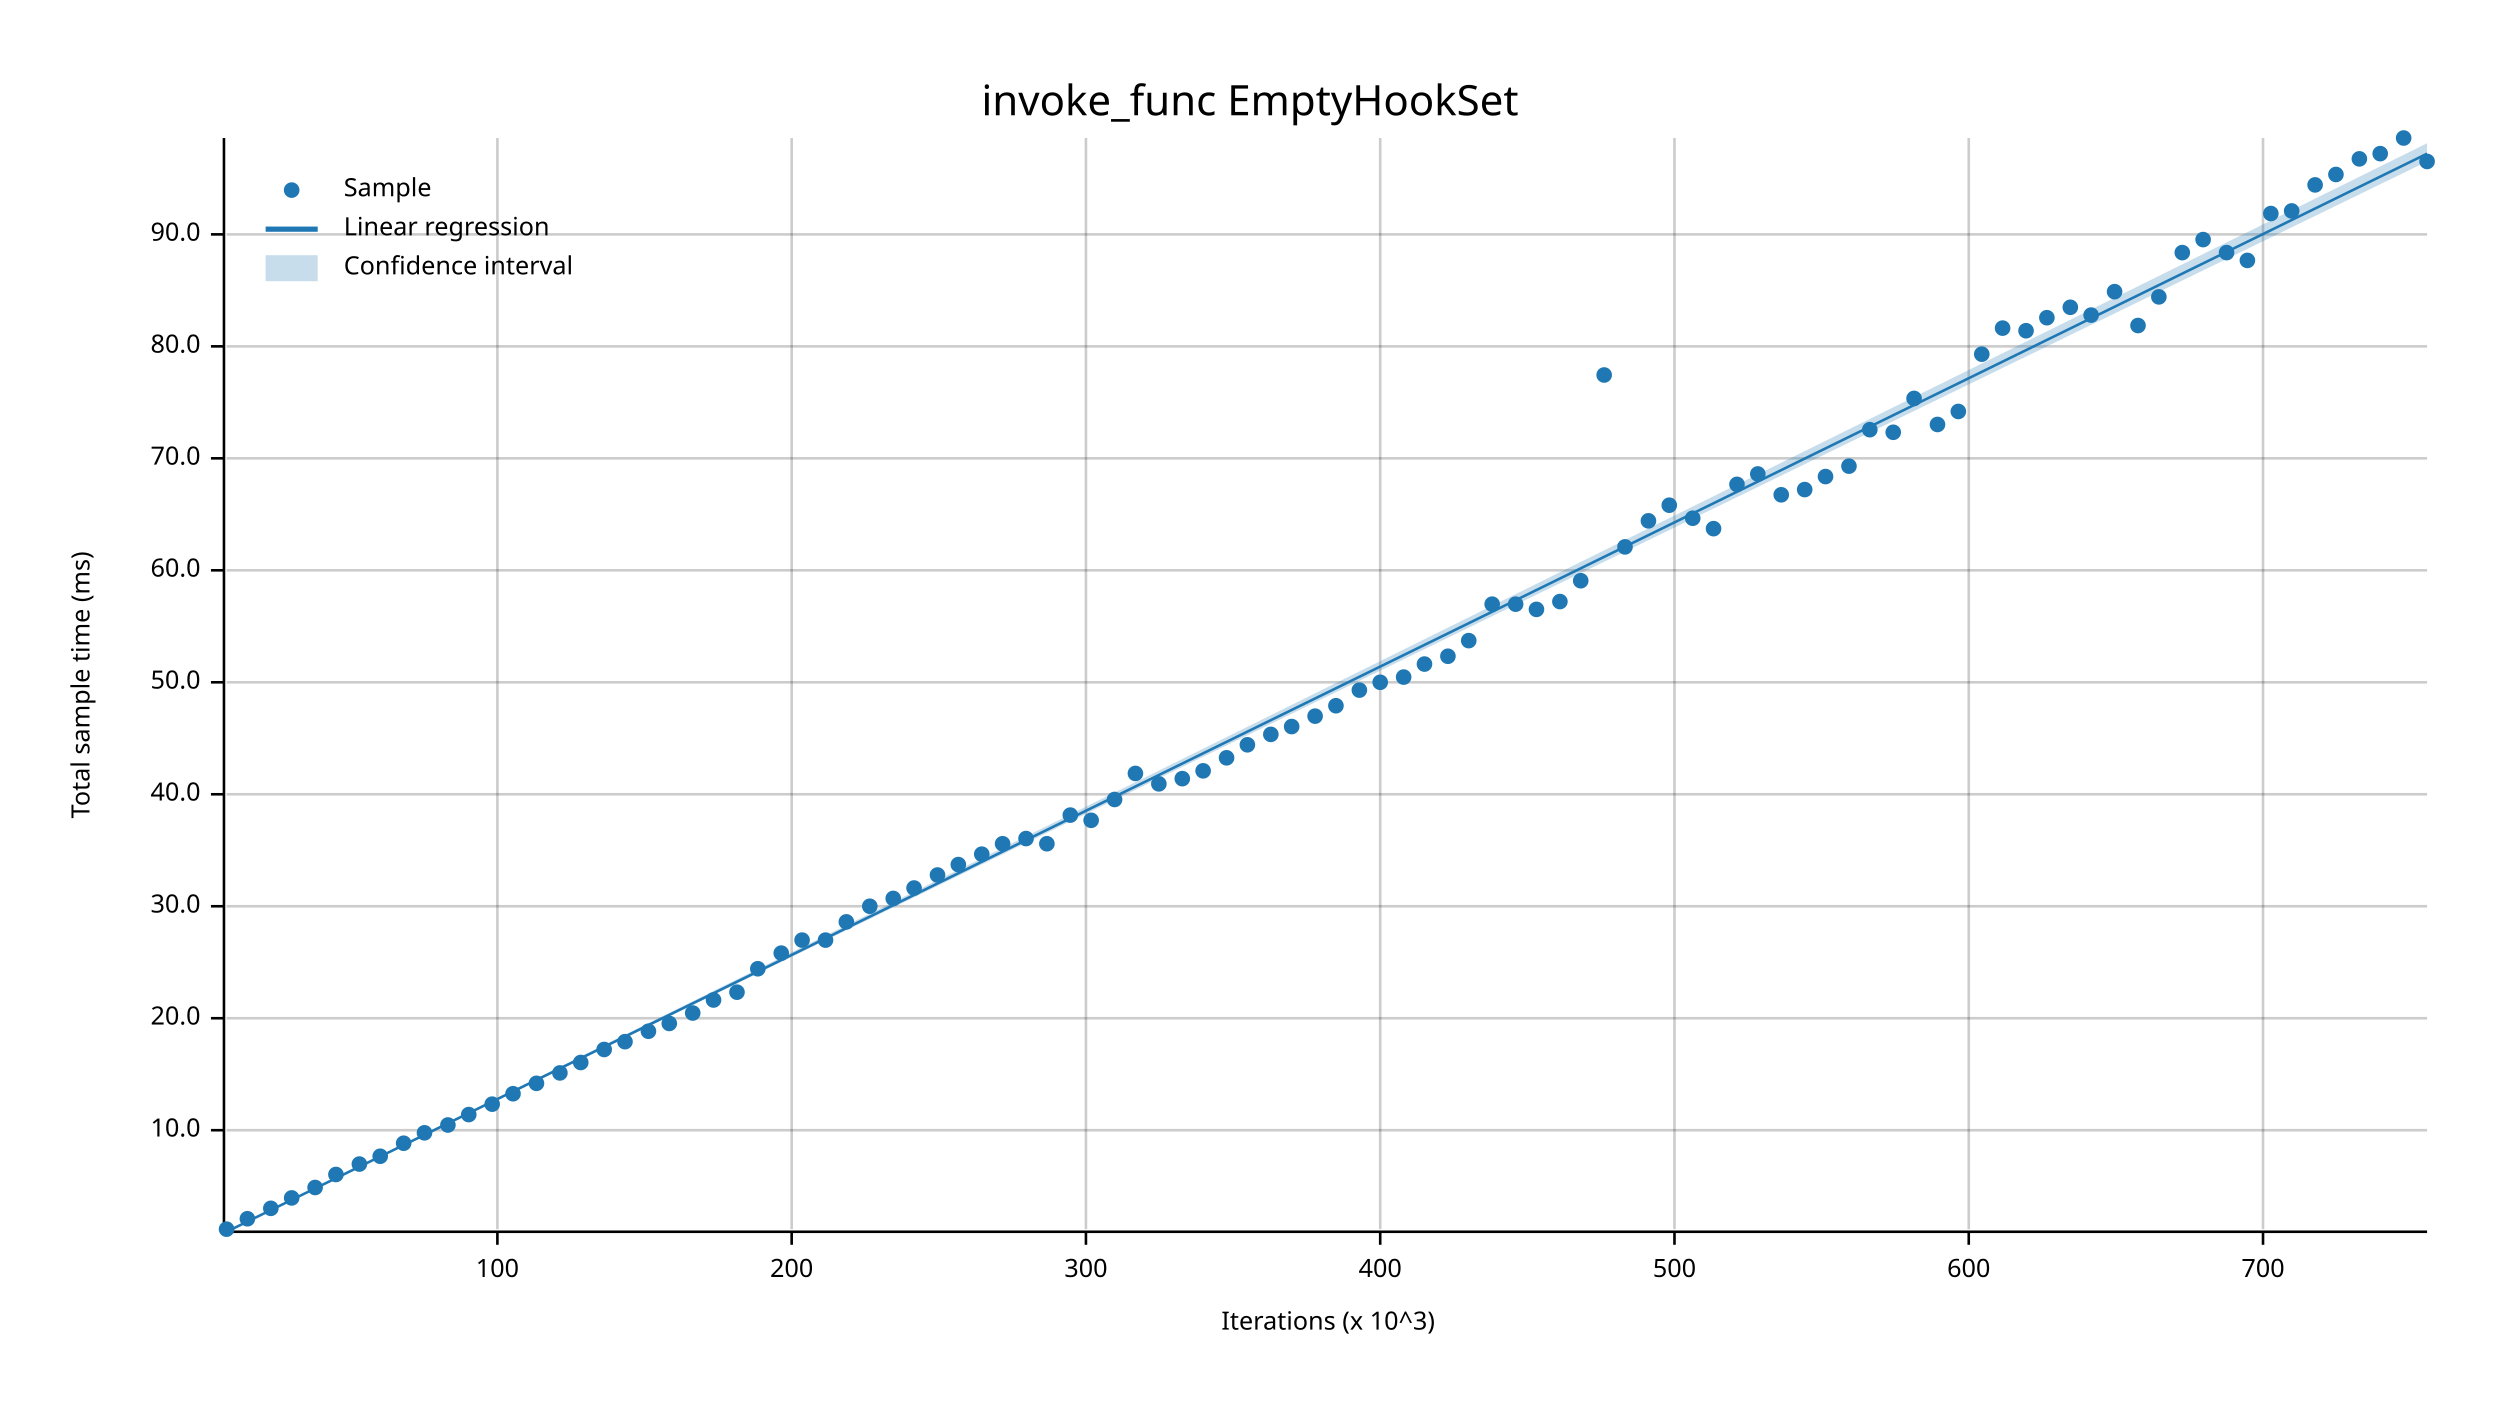
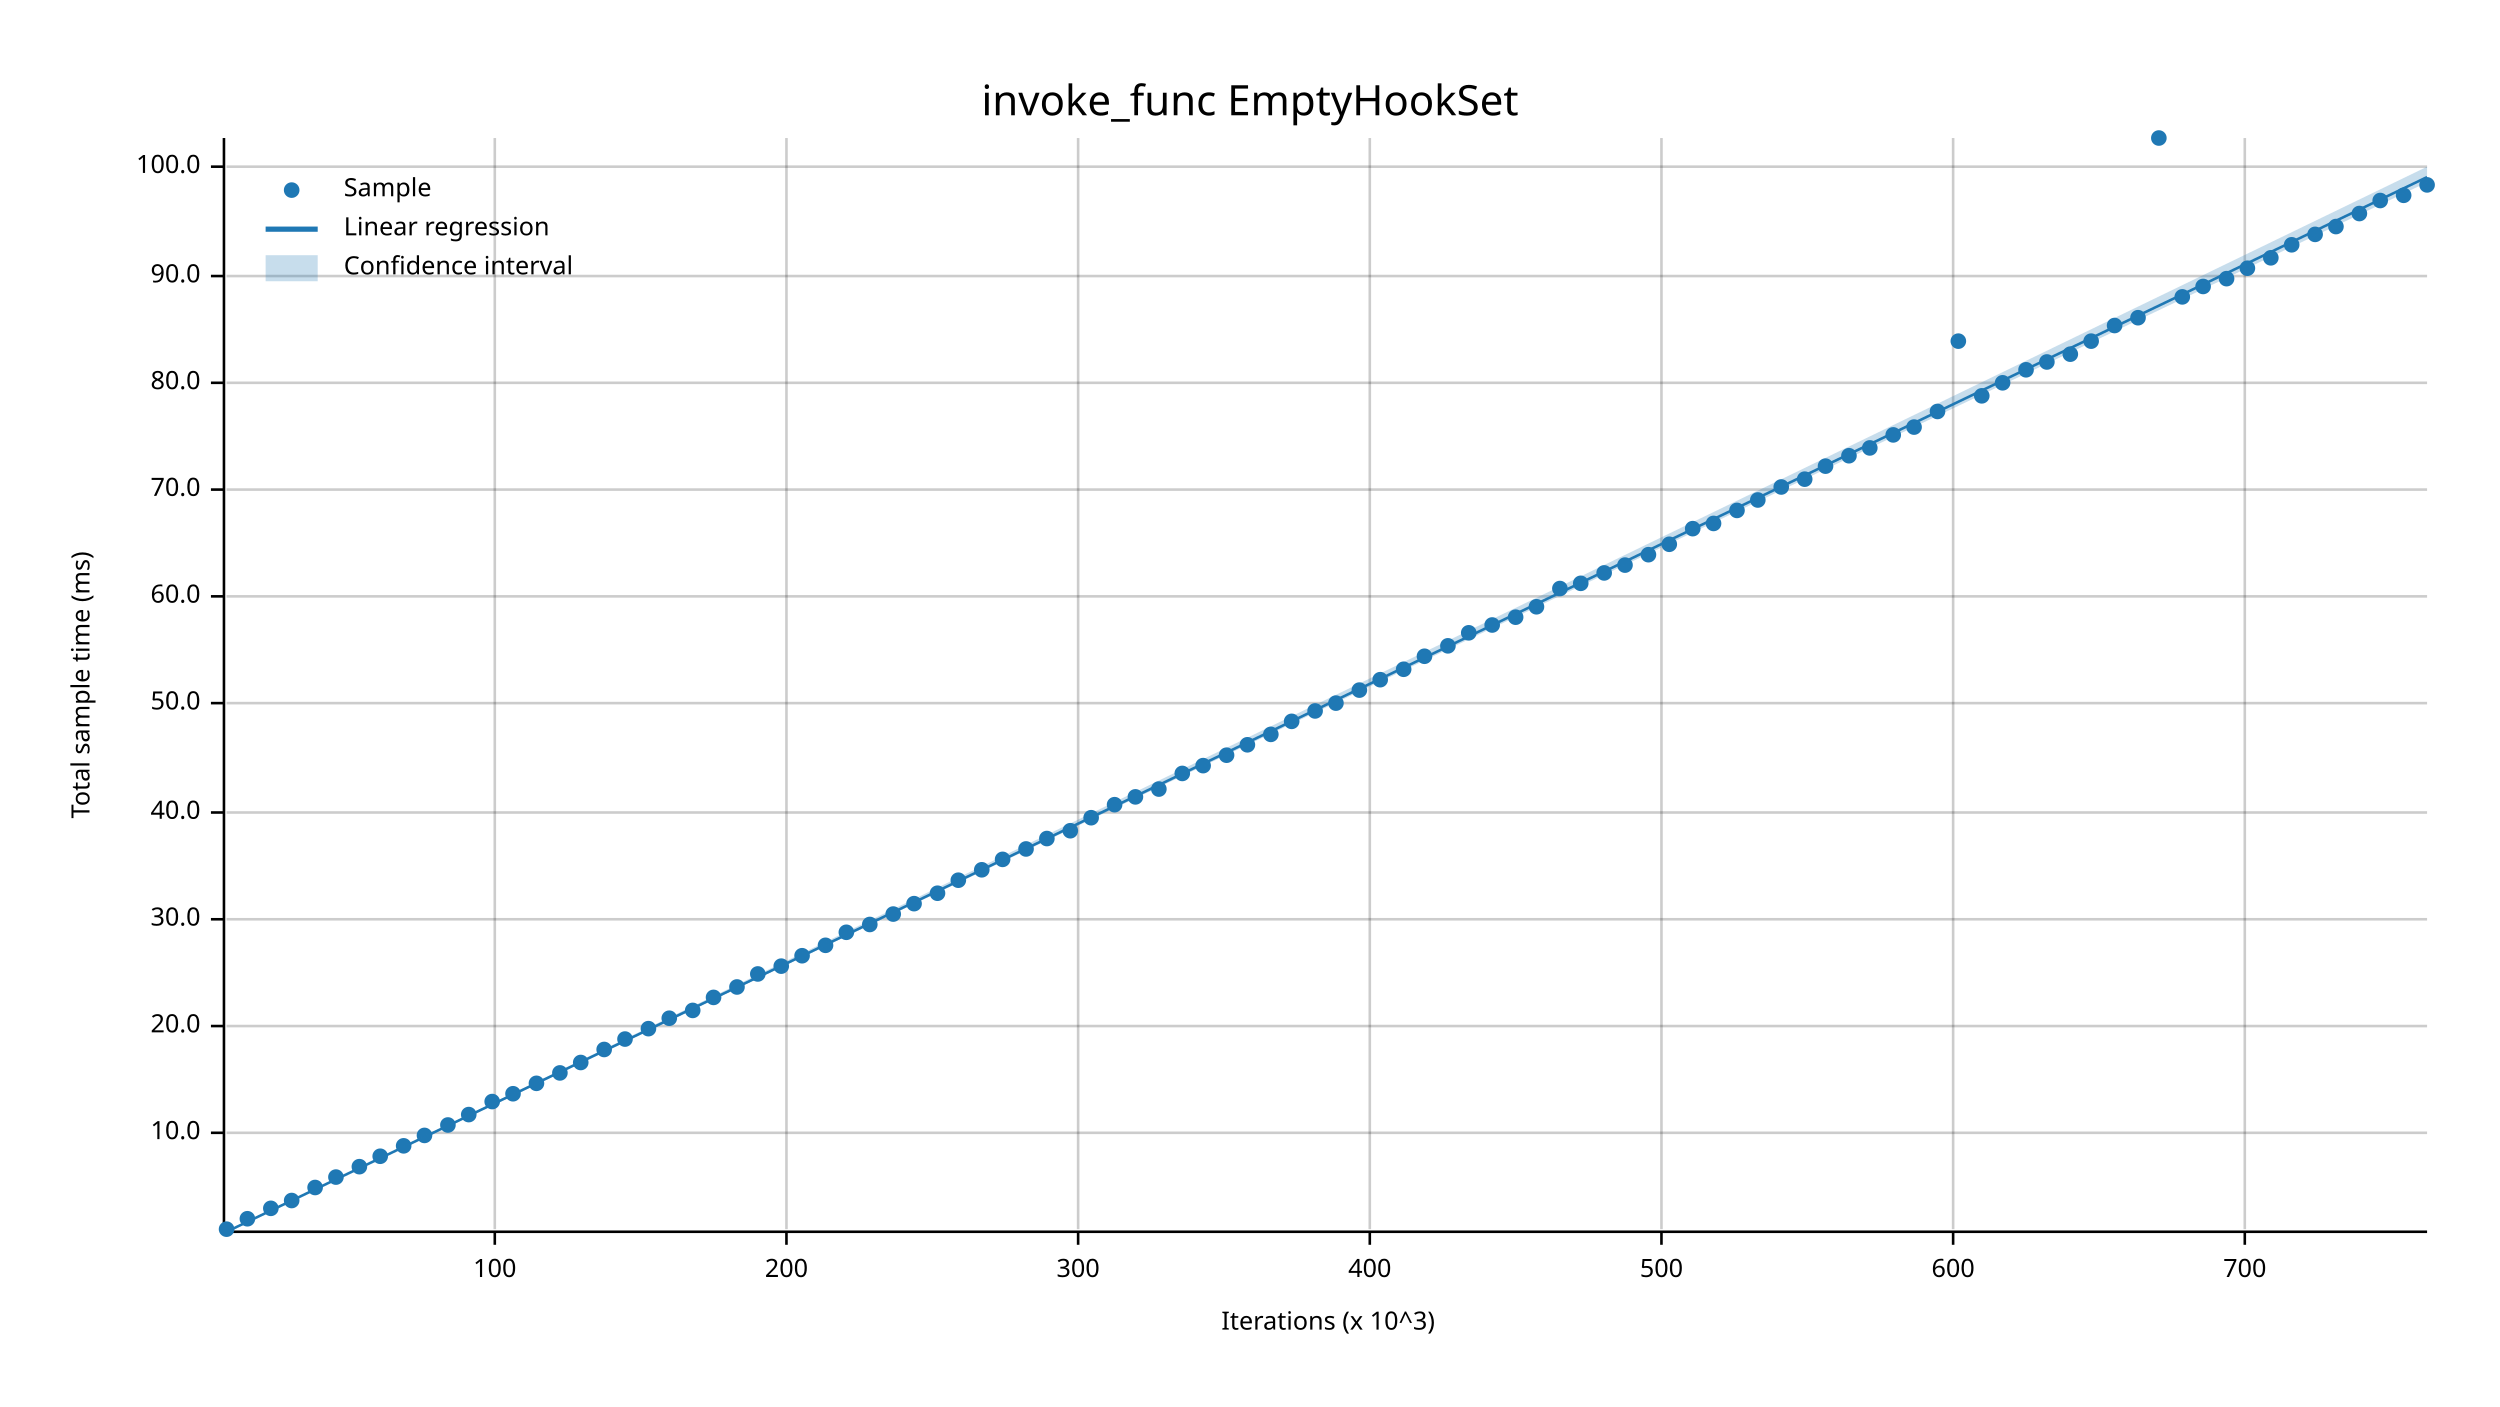
<svg xmlns="http://www.w3.org/2000/svg" width="960" height="540" viewBox="0 0 960 540">
  <text x="480" y="32" dy="0.76em" text-anchor="middle" font-family="sans-serif" font-size="16.129" opacity="1" fill="#000000">
invoke_func EmptyHookSet
</text>
  <text x="27" y="263" dy="0.76em" text-anchor="middle" font-family="sans-serif" font-size="9.677" opacity="1" fill="#000000" transform="rotate(270, 27, 263)">
Total sample time (ms)
</text>
  <text x="510" y="513" dy="-0.5ex" text-anchor="middle" font-family="sans-serif" font-size="9.677" opacity="1" fill="#000000">
Iterations (x 10^3)
</text>
-   <line opacity="0.2" stroke="#000000" stroke-width="1" x1="191" y1="472" x2="191" y2="53" />
-   <line opacity="0.2" stroke="#000000" stroke-width="1" x1="304" y1="472" x2="304" y2="53" />
-   <line opacity="0.2" stroke="#000000" stroke-width="1" x1="417" y1="472" x2="417" y2="53" />
-   <line opacity="0.2" stroke="#000000" stroke-width="1" x1="530" y1="472" x2="530" y2="53" />
-   <line opacity="0.2" stroke="#000000" stroke-width="1" x1="643" y1="472" x2="643" y2="53" />
-   <line opacity="0.2" stroke="#000000" stroke-width="1" x1="756" y1="472" x2="756" y2="53" />
-   <line opacity="0.2" stroke="#000000" stroke-width="1" x1="869" y1="472" x2="869" y2="53" />
-   <line opacity="0.2" stroke="#000000" stroke-width="1" x1="87" y1="434" x2="932" y2="434" />
-   <line opacity="0.2" stroke="#000000" stroke-width="1" x1="87" y1="391" x2="932" y2="391" />
-   <line opacity="0.2" stroke="#000000" stroke-width="1" x1="87" y1="348" x2="932" y2="348" />
-   <line opacity="0.2" stroke="#000000" stroke-width="1" x1="87" y1="305" x2="932" y2="305" />
-   <line opacity="0.2" stroke="#000000" stroke-width="1" x1="87" y1="262" x2="932" y2="262" />
-   <line opacity="0.2" stroke="#000000" stroke-width="1" x1="87" y1="219" x2="932" y2="219" />
-   <line opacity="0.2" stroke="#000000" stroke-width="1" x1="87" y1="176" x2="932" y2="176" />
-   <line opacity="0.2" stroke="#000000" stroke-width="1" x1="87" y1="133" x2="932" y2="133" />
-   <line opacity="0.2" stroke="#000000" stroke-width="1" x1="87" y1="90" x2="932" y2="90" />
+   <line opacity="0.2" stroke="#000000" stroke-width="1" x1="190" y1="472" x2="190" y2="53" />
+   <line opacity="0.2" stroke="#000000" stroke-width="1" x1="302" y1="472" x2="302" y2="53" />
+   <line opacity="0.2" stroke="#000000" stroke-width="1" x1="414" y1="472" x2="414" y2="53" />
+   <line opacity="0.2" stroke="#000000" stroke-width="1" x1="526" y1="472" x2="526" y2="53" />
+   <line opacity="0.2" stroke="#000000" stroke-width="1" x1="638" y1="472" x2="638" y2="53" />
+   <line opacity="0.2" stroke="#000000" stroke-width="1" x1="750" y1="472" x2="750" y2="53" />
+   <line opacity="0.2" stroke="#000000" stroke-width="1" x1="862" y1="472" x2="862" y2="53" />
+   <line opacity="0.2" stroke="#000000" stroke-width="1" x1="87" y1="435" x2="932" y2="435" />
+   <line opacity="0.2" stroke="#000000" stroke-width="1" x1="87" y1="394" x2="932" y2="394" />
+   <line opacity="0.2" stroke="#000000" stroke-width="1" x1="87" y1="353" x2="932" y2="353" />
+   <line opacity="0.2" stroke="#000000" stroke-width="1" x1="87" y1="312" x2="932" y2="312" />
+   <line opacity="0.2" stroke="#000000" stroke-width="1" x1="87" y1="270" x2="932" y2="270" />
+   <line opacity="0.2" stroke="#000000" stroke-width="1" x1="87" y1="229" x2="932" y2="229" />
+   <line opacity="0.2" stroke="#000000" stroke-width="1" x1="87" y1="188" x2="932" y2="188" />
+   <line opacity="0.2" stroke="#000000" stroke-width="1" x1="87" y1="147" x2="932" y2="147" />
+   <line opacity="0.2" stroke="#000000" stroke-width="1" x1="87" y1="106" x2="932" y2="106" />
+   <line opacity="0.2" stroke="#000000" stroke-width="1" x1="87" y1="64" x2="932" y2="64" />
  <polyline fill="none" opacity="1" stroke="#000000" stroke-width="1" points="86,53 86,472 " />
-   <text x="77" y="434" dy="0.5ex" text-anchor="end" font-family="sans-serif" font-size="9.677" opacity="1" fill="#000000">
+   <text x="77" y="435" dy="0.5ex" text-anchor="end" font-family="sans-serif" font-size="9.677" opacity="1" fill="#000000">
10.0
</text>
-   <polyline fill="none" opacity="1" stroke="#000000" stroke-width="1" points="81,434 86,434 " />
-   <text x="77" y="391" dy="0.5ex" text-anchor="end" font-family="sans-serif" font-size="9.677" opacity="1" fill="#000000">
+   <polyline fill="none" opacity="1" stroke="#000000" stroke-width="1" points="81,435 86,435 " />
+   <text x="77" y="394" dy="0.5ex" text-anchor="end" font-family="sans-serif" font-size="9.677" opacity="1" fill="#000000">
20.0
</text>
-   <polyline fill="none" opacity="1" stroke="#000000" stroke-width="1" points="81,391 86,391 " />
-   <text x="77" y="348" dy="0.5ex" text-anchor="end" font-family="sans-serif" font-size="9.677" opacity="1" fill="#000000">
+   <polyline fill="none" opacity="1" stroke="#000000" stroke-width="1" points="81,394 86,394 " />
+   <text x="77" y="353" dy="0.5ex" text-anchor="end" font-family="sans-serif" font-size="9.677" opacity="1" fill="#000000">
30.0
</text>
-   <polyline fill="none" opacity="1" stroke="#000000" stroke-width="1" points="81,348 86,348 " />
-   <text x="77" y="305" dy="0.5ex" text-anchor="end" font-family="sans-serif" font-size="9.677" opacity="1" fill="#000000">
+   <polyline fill="none" opacity="1" stroke="#000000" stroke-width="1" points="81,353 86,353 " />
+   <text x="77" y="312" dy="0.5ex" text-anchor="end" font-family="sans-serif" font-size="9.677" opacity="1" fill="#000000">
40.0
</text>
-   <polyline fill="none" opacity="1" stroke="#000000" stroke-width="1" points="81,305 86,305 " />
-   <text x="77" y="262" dy="0.5ex" text-anchor="end" font-family="sans-serif" font-size="9.677" opacity="1" fill="#000000">
+   <polyline fill="none" opacity="1" stroke="#000000" stroke-width="1" points="81,312 86,312 " />
+   <text x="77" y="270" dy="0.5ex" text-anchor="end" font-family="sans-serif" font-size="9.677" opacity="1" fill="#000000">
50.0
</text>
-   <polyline fill="none" opacity="1" stroke="#000000" stroke-width="1" points="81,262 86,262 " />
-   <text x="77" y="219" dy="0.5ex" text-anchor="end" font-family="sans-serif" font-size="9.677" opacity="1" fill="#000000">
+   <polyline fill="none" opacity="1" stroke="#000000" stroke-width="1" points="81,270 86,270 " />
+   <text x="77" y="229" dy="0.5ex" text-anchor="end" font-family="sans-serif" font-size="9.677" opacity="1" fill="#000000">
60.0
</text>
-   <polyline fill="none" opacity="1" stroke="#000000" stroke-width="1" points="81,219 86,219 " />
-   <text x="77" y="176" dy="0.5ex" text-anchor="end" font-family="sans-serif" font-size="9.677" opacity="1" fill="#000000">
+   <polyline fill="none" opacity="1" stroke="#000000" stroke-width="1" points="81,229 86,229 " />
+   <text x="77" y="188" dy="0.5ex" text-anchor="end" font-family="sans-serif" font-size="9.677" opacity="1" fill="#000000">
70.0
</text>
-   <polyline fill="none" opacity="1" stroke="#000000" stroke-width="1" points="81,176 86,176 " />
-   <text x="77" y="133" dy="0.5ex" text-anchor="end" font-family="sans-serif" font-size="9.677" opacity="1" fill="#000000">
+   <polyline fill="none" opacity="1" stroke="#000000" stroke-width="1" points="81,188 86,188 " />
+   <text x="77" y="147" dy="0.5ex" text-anchor="end" font-family="sans-serif" font-size="9.677" opacity="1" fill="#000000">
80.0
</text>
-   <polyline fill="none" opacity="1" stroke="#000000" stroke-width="1" points="81,133 86,133 " />
-   <text x="77" y="90" dy="0.5ex" text-anchor="end" font-family="sans-serif" font-size="9.677" opacity="1" fill="#000000">
+   <polyline fill="none" opacity="1" stroke="#000000" stroke-width="1" points="81,147 86,147 " />
+   <text x="77" y="106" dy="0.5ex" text-anchor="end" font-family="sans-serif" font-size="9.677" opacity="1" fill="#000000">
90.0
</text>
-   <polyline fill="none" opacity="1" stroke="#000000" stroke-width="1" points="81,90 86,90 " />
+   <polyline fill="none" opacity="1" stroke="#000000" stroke-width="1" points="81,106 86,106 " />
+   <text x="77" y="64" dy="0.5ex" text-anchor="end" font-family="sans-serif" font-size="9.677" opacity="1" fill="#000000">
+ 100.0
+ </text>
+   <polyline fill="none" opacity="1" stroke="#000000" stroke-width="1" points="81,64 86,64 " />
  <polyline fill="none" opacity="1" stroke="#000000" stroke-width="1" points="87,473 932,473 " />
-   <text x="191" y="483" dy="0.76em" text-anchor="middle" font-family="sans-serif" font-size="9.677" opacity="1" fill="#000000">
+   <text x="190" y="483" dy="0.76em" text-anchor="middle" font-family="sans-serif" font-size="9.677" opacity="1" fill="#000000">
100
</text>
-   <polyline fill="none" opacity="1" stroke="#000000" stroke-width="1" points="191,473 191,478 " />
-   <text x="304" y="483" dy="0.76em" text-anchor="middle" font-family="sans-serif" font-size="9.677" opacity="1" fill="#000000">
+   <polyline fill="none" opacity="1" stroke="#000000" stroke-width="1" points="190,473 190,478 " />
+   <text x="302" y="483" dy="0.76em" text-anchor="middle" font-family="sans-serif" font-size="9.677" opacity="1" fill="#000000">
200
</text>
-   <polyline fill="none" opacity="1" stroke="#000000" stroke-width="1" points="304,473 304,478 " />
-   <text x="417" y="483" dy="0.76em" text-anchor="middle" font-family="sans-serif" font-size="9.677" opacity="1" fill="#000000">
+   <polyline fill="none" opacity="1" stroke="#000000" stroke-width="1" points="302,473 302,478 " />
+   <text x="414" y="483" dy="0.76em" text-anchor="middle" font-family="sans-serif" font-size="9.677" opacity="1" fill="#000000">
300
</text>
-   <polyline fill="none" opacity="1" stroke="#000000" stroke-width="1" points="417,473 417,478 " />
-   <text x="530" y="483" dy="0.76em" text-anchor="middle" font-family="sans-serif" font-size="9.677" opacity="1" fill="#000000">
+   <polyline fill="none" opacity="1" stroke="#000000" stroke-width="1" points="414,473 414,478 " />
+   <text x="526" y="483" dy="0.76em" text-anchor="middle" font-family="sans-serif" font-size="9.677" opacity="1" fill="#000000">
400
</text>
-   <polyline fill="none" opacity="1" stroke="#000000" stroke-width="1" points="530,473 530,478 " />
-   <text x="643" y="483" dy="0.76em" text-anchor="middle" font-family="sans-serif" font-size="9.677" opacity="1" fill="#000000">
+   <polyline fill="none" opacity="1" stroke="#000000" stroke-width="1" points="526,473 526,478 " />
+   <text x="638" y="483" dy="0.76em" text-anchor="middle" font-family="sans-serif" font-size="9.677" opacity="1" fill="#000000">
500
</text>
-   <polyline fill="none" opacity="1" stroke="#000000" stroke-width="1" points="643,473 643,478 " />
-   <text x="756" y="483" dy="0.76em" text-anchor="middle" font-family="sans-serif" font-size="9.677" opacity="1" fill="#000000">
+   <polyline fill="none" opacity="1" stroke="#000000" stroke-width="1" points="638,473 638,478 " />
+   <text x="750" y="483" dy="0.76em" text-anchor="middle" font-family="sans-serif" font-size="9.677" opacity="1" fill="#000000">
600
</text>
-   <polyline fill="none" opacity="1" stroke="#000000" stroke-width="1" points="756,473 756,478 " />
-   <text x="869" y="483" dy="0.76em" text-anchor="middle" font-family="sans-serif" font-size="9.677" opacity="1" fill="#000000">
+   <polyline fill="none" opacity="1" stroke="#000000" stroke-width="1" points="750,473 750,478 " />
+   <text x="862" y="483" dy="0.76em" text-anchor="middle" font-family="sans-serif" font-size="9.677" opacity="1" fill="#000000">
700
</text>
-   <polyline fill="none" opacity="1" stroke="#000000" stroke-width="1" points="869,473 869,478 " />
+   <polyline fill="none" opacity="1" stroke="#000000" stroke-width="1" points="862,473 862,478 " />
  <circle cx="87" cy="472" r="3" opacity="1" fill="#1F78B4" stroke="none" stroke-width="1" />
  <circle cx="95" cy="468" r="3" opacity="1" fill="#1F78B4" stroke="none" stroke-width="1" />
  <circle cx="104" cy="464" r="3" opacity="1" fill="#1F78B4" stroke="none" stroke-width="1" />
-   <circle cx="112" cy="460" r="3" opacity="1" fill="#1F78B4" stroke="none" stroke-width="1" />
+   <circle cx="112" cy="461" r="3" opacity="1" fill="#1F78B4" stroke="none" stroke-width="1" />
  <circle cx="121" cy="456" r="3" opacity="1" fill="#1F78B4" stroke="none" stroke-width="1" />
-   <circle cx="129" cy="451" r="3" opacity="1" fill="#1F78B4" stroke="none" stroke-width="1" />
-   <circle cx="138" cy="447" r="3" opacity="1" fill="#1F78B4" stroke="none" stroke-width="1" />
+   <circle cx="129" cy="452" r="3" opacity="1" fill="#1F78B4" stroke="none" stroke-width="1" />
+   <circle cx="138" cy="448" r="3" opacity="1" fill="#1F78B4" stroke="none" stroke-width="1" />
  <circle cx="146" cy="444" r="3" opacity="1" fill="#1F78B4" stroke="none" stroke-width="1" />
-   <circle cx="155" cy="439" r="3" opacity="1" fill="#1F78B4" stroke="none" stroke-width="1" />
-   <circle cx="163" cy="435" r="3" opacity="1" fill="#1F78B4" stroke="none" stroke-width="1" />
+   <circle cx="155" cy="440" r="3" opacity="1" fill="#1F78B4" stroke="none" stroke-width="1" />
+   <circle cx="163" cy="436" r="3" opacity="1" fill="#1F78B4" stroke="none" stroke-width="1" />
  <circle cx="172" cy="432" r="3" opacity="1" fill="#1F78B4" stroke="none" stroke-width="1" />
  <circle cx="180" cy="428" r="3" opacity="1" fill="#1F78B4" stroke="none" stroke-width="1" />
-   <circle cx="189" cy="424" r="3" opacity="1" fill="#1F78B4" stroke="none" stroke-width="1" />
+   <circle cx="189" cy="423" r="3" opacity="1" fill="#1F78B4" stroke="none" stroke-width="1" />
  <circle cx="197" cy="420" r="3" opacity="1" fill="#1F78B4" stroke="none" stroke-width="1" />
  <circle cx="206" cy="416" r="3" opacity="1" fill="#1F78B4" stroke="none" stroke-width="1" />
  <circle cx="215" cy="412" r="3" opacity="1" fill="#1F78B4" stroke="none" stroke-width="1" />
  <circle cx="223" cy="408" r="3" opacity="1" fill="#1F78B4" stroke="none" stroke-width="1" />
  <circle cx="232" cy="403" r="3" opacity="1" fill="#1F78B4" stroke="none" stroke-width="1" />
-   <circle cx="240" cy="400" r="3" opacity="1" fill="#1F78B4" stroke="none" stroke-width="1" />
-   <circle cx="249" cy="396" r="3" opacity="1" fill="#1F78B4" stroke="none" stroke-width="1" />
-   <circle cx="257" cy="393" r="3" opacity="1" fill="#1F78B4" stroke="none" stroke-width="1" />
-   <circle cx="266" cy="389" r="3" opacity="1" fill="#1F78B4" stroke="none" stroke-width="1" />
-   <circle cx="274" cy="384" r="3" opacity="1" fill="#1F78B4" stroke="none" stroke-width="1" />
-   <circle cx="283" cy="381" r="3" opacity="1" fill="#1F78B4" stroke="none" stroke-width="1" />
-   <circle cx="291" cy="372" r="3" opacity="1" fill="#1F78B4" stroke="none" stroke-width="1" />
-   <circle cx="300" cy="366" r="3" opacity="1" fill="#1F78B4" stroke="none" stroke-width="1" />
-   <circle cx="308" cy="361" r="3" opacity="1" fill="#1F78B4" stroke="none" stroke-width="1" />
-   <circle cx="317" cy="361" r="3" opacity="1" fill="#1F78B4" stroke="none" stroke-width="1" />
-   <circle cx="325" cy="354" r="3" opacity="1" fill="#1F78B4" stroke="none" stroke-width="1" />
-   <circle cx="334" cy="348" r="3" opacity="1" fill="#1F78B4" stroke="none" stroke-width="1" />
-   <circle cx="343" cy="345" r="3" opacity="1" fill="#1F78B4" stroke="none" stroke-width="1" />
-   <circle cx="351" cy="341" r="3" opacity="1" fill="#1F78B4" stroke="none" stroke-width="1" />
-   <circle cx="360" cy="336" r="3" opacity="1" fill="#1F78B4" stroke="none" stroke-width="1" />
-   <circle cx="368" cy="332" r="3" opacity="1" fill="#1F78B4" stroke="none" stroke-width="1" />
-   <circle cx="377" cy="328" r="3" opacity="1" fill="#1F78B4" stroke="none" stroke-width="1" />
-   <circle cx="385" cy="324" r="3" opacity="1" fill="#1F78B4" stroke="none" stroke-width="1" />
-   <circle cx="394" cy="322" r="3" opacity="1" fill="#1F78B4" stroke="none" stroke-width="1" />
-   <circle cx="402" cy="324" r="3" opacity="1" fill="#1F78B4" stroke="none" stroke-width="1" />
-   <circle cx="411" cy="313" r="3" opacity="1" fill="#1F78B4" stroke="none" stroke-width="1" />
-   <circle cx="419" cy="315" r="3" opacity="1" fill="#1F78B4" stroke="none" stroke-width="1" />
-   <circle cx="428" cy="307" r="3" opacity="1" fill="#1F78B4" stroke="none" stroke-width="1" />
-   <circle cx="436" cy="297" r="3" opacity="1" fill="#1F78B4" stroke="none" stroke-width="1" />
-   <circle cx="445" cy="301" r="3" opacity="1" fill="#1F78B4" stroke="none" stroke-width="1" />
-   <circle cx="454" cy="299" r="3" opacity="1" fill="#1F78B4" stroke="none" stroke-width="1" />
-   <circle cx="462" cy="296" r="3" opacity="1" fill="#1F78B4" stroke="none" stroke-width="1" />
-   <circle cx="471" cy="291" r="3" opacity="1" fill="#1F78B4" stroke="none" stroke-width="1" />
+   <circle cx="240" cy="399" r="3" opacity="1" fill="#1F78B4" stroke="none" stroke-width="1" />
+   <circle cx="249" cy="395" r="3" opacity="1" fill="#1F78B4" stroke="none" stroke-width="1" />
+   <circle cx="257" cy="391" r="3" opacity="1" fill="#1F78B4" stroke="none" stroke-width="1" />
+   <circle cx="266" cy="388" r="3" opacity="1" fill="#1F78B4" stroke="none" stroke-width="1" />
+   <circle cx="274" cy="383" r="3" opacity="1" fill="#1F78B4" stroke="none" stroke-width="1" />
+   <circle cx="283" cy="379" r="3" opacity="1" fill="#1F78B4" stroke="none" stroke-width="1" />
+   <circle cx="291" cy="374" r="3" opacity="1" fill="#1F78B4" stroke="none" stroke-width="1" />
+   <circle cx="300" cy="371" r="3" opacity="1" fill="#1F78B4" stroke="none" stroke-width="1" />
+   <circle cx="308" cy="367" r="3" opacity="1" fill="#1F78B4" stroke="none" stroke-width="1" />
+   <circle cx="317" cy="363" r="3" opacity="1" fill="#1F78B4" stroke="none" stroke-width="1" />
+   <circle cx="325" cy="358" r="3" opacity="1" fill="#1F78B4" stroke="none" stroke-width="1" />
+   <circle cx="334" cy="355" r="3" opacity="1" fill="#1F78B4" stroke="none" stroke-width="1" />
+   <circle cx="343" cy="351" r="3" opacity="1" fill="#1F78B4" stroke="none" stroke-width="1" />
+   <circle cx="351" cy="347" r="3" opacity="1" fill="#1F78B4" stroke="none" stroke-width="1" />
+   <circle cx="360" cy="343" r="3" opacity="1" fill="#1F78B4" stroke="none" stroke-width="1" />
+   <circle cx="368" cy="338" r="3" opacity="1" fill="#1F78B4" stroke="none" stroke-width="1" />
+   <circle cx="377" cy="334" r="3" opacity="1" fill="#1F78B4" stroke="none" stroke-width="1" />
+   <circle cx="385" cy="330" r="3" opacity="1" fill="#1F78B4" stroke="none" stroke-width="1" />
+   <circle cx="394" cy="326" r="3" opacity="1" fill="#1F78B4" stroke="none" stroke-width="1" />
+   <circle cx="402" cy="322" r="3" opacity="1" fill="#1F78B4" stroke="none" stroke-width="1" />
+   <circle cx="411" cy="319" r="3" opacity="1" fill="#1F78B4" stroke="none" stroke-width="1" />
+   <circle cx="419" cy="314" r="3" opacity="1" fill="#1F78B4" stroke="none" stroke-width="1" />
+   <circle cx="428" cy="309" r="3" opacity="1" fill="#1F78B4" stroke="none" stroke-width="1" />
+   <circle cx="436" cy="306" r="3" opacity="1" fill="#1F78B4" stroke="none" stroke-width="1" />
+   <circle cx="445" cy="303" r="3" opacity="1" fill="#1F78B4" stroke="none" stroke-width="1" />
+   <circle cx="454" cy="297" r="3" opacity="1" fill="#1F78B4" stroke="none" stroke-width="1" />
+   <circle cx="462" cy="294" r="3" opacity="1" fill="#1F78B4" stroke="none" stroke-width="1" />
+   <circle cx="471" cy="290" r="3" opacity="1" fill="#1F78B4" stroke="none" stroke-width="1" />
  <circle cx="479" cy="286" r="3" opacity="1" fill="#1F78B4" stroke="none" stroke-width="1" />
  <circle cx="488" cy="282" r="3" opacity="1" fill="#1F78B4" stroke="none" stroke-width="1" />
-   <circle cx="496" cy="279" r="3" opacity="1" fill="#1F78B4" stroke="none" stroke-width="1" />
-   <circle cx="505" cy="275" r="3" opacity="1" fill="#1F78B4" stroke="none" stroke-width="1" />
-   <circle cx="513" cy="271" r="3" opacity="1" fill="#1F78B4" stroke="none" stroke-width="1" />
+   <circle cx="496" cy="277" r="3" opacity="1" fill="#1F78B4" stroke="none" stroke-width="1" />
+   <circle cx="505" cy="273" r="3" opacity="1" fill="#1F78B4" stroke="none" stroke-width="1" />
+   <circle cx="513" cy="270" r="3" opacity="1" fill="#1F78B4" stroke="none" stroke-width="1" />
  <circle cx="522" cy="265" r="3" opacity="1" fill="#1F78B4" stroke="none" stroke-width="1" />
-   <circle cx="530" cy="262" r="3" opacity="1" fill="#1F78B4" stroke="none" stroke-width="1" />
-   <circle cx="539" cy="260" r="3" opacity="1" fill="#1F78B4" stroke="none" stroke-width="1" />
-   <circle cx="547" cy="255" r="3" opacity="1" fill="#1F78B4" stroke="none" stroke-width="1" />
-   <circle cx="556" cy="252" r="3" opacity="1" fill="#1F78B4" stroke="none" stroke-width="1" />
-   <circle cx="564" cy="246" r="3" opacity="1" fill="#1F78B4" stroke="none" stroke-width="1" />
-   <circle cx="573" cy="232" r="3" opacity="1" fill="#1F78B4" stroke="none" stroke-width="1" />
-   <circle cx="582" cy="232" r="3" opacity="1" fill="#1F78B4" stroke="none" stroke-width="1" />
-   <circle cx="590" cy="234" r="3" opacity="1" fill="#1F78B4" stroke="none" stroke-width="1" />
-   <circle cx="599" cy="231" r="3" opacity="1" fill="#1F78B4" stroke="none" stroke-width="1" />
-   <circle cx="607" cy="223" r="3" opacity="1" fill="#1F78B4" stroke="none" stroke-width="1" />
-   <circle cx="616" cy="144" r="3" opacity="1" fill="#1F78B4" stroke="none" stroke-width="1" />
-   <circle cx="624" cy="210" r="3" opacity="1" fill="#1F78B4" stroke="none" stroke-width="1" />
-   <circle cx="633" cy="200" r="3" opacity="1" fill="#1F78B4" stroke="none" stroke-width="1" />
-   <circle cx="641" cy="194" r="3" opacity="1" fill="#1F78B4" stroke="none" stroke-width="1" />
-   <circle cx="650" cy="199" r="3" opacity="1" fill="#1F78B4" stroke="none" stroke-width="1" />
-   <circle cx="658" cy="203" r="3" opacity="1" fill="#1F78B4" stroke="none" stroke-width="1" />
-   <circle cx="667" cy="186" r="3" opacity="1" fill="#1F78B4" stroke="none" stroke-width="1" />
-   <circle cx="675" cy="182" r="3" opacity="1" fill="#1F78B4" stroke="none" stroke-width="1" />
-   <circle cx="684" cy="190" r="3" opacity="1" fill="#1F78B4" stroke="none" stroke-width="1" />
-   <circle cx="693" cy="188" r="3" opacity="1" fill="#1F78B4" stroke="none" stroke-width="1" />
-   <circle cx="701" cy="183" r="3" opacity="1" fill="#1F78B4" stroke="none" stroke-width="1" />
-   <circle cx="710" cy="179" r="3" opacity="1" fill="#1F78B4" stroke="none" stroke-width="1" />
-   <circle cx="718" cy="165" r="3" opacity="1" fill="#1F78B4" stroke="none" stroke-width="1" />
-   <circle cx="727" cy="166" r="3" opacity="1" fill="#1F78B4" stroke="none" stroke-width="1" />
-   <circle cx="735" cy="153" r="3" opacity="1" fill="#1F78B4" stroke="none" stroke-width="1" />
-   <circle cx="744" cy="163" r="3" opacity="1" fill="#1F78B4" stroke="none" stroke-width="1" />
-   <circle cx="752" cy="158" r="3" opacity="1" fill="#1F78B4" stroke="none" stroke-width="1" />
-   <circle cx="761" cy="136" r="3" opacity="1" fill="#1F78B4" stroke="none" stroke-width="1" />
-   <circle cx="769" cy="126" r="3" opacity="1" fill="#1F78B4" stroke="none" stroke-width="1" />
-   <circle cx="778" cy="127" r="3" opacity="1" fill="#1F78B4" stroke="none" stroke-width="1" />
-   <circle cx="786" cy="122" r="3" opacity="1" fill="#1F78B4" stroke="none" stroke-width="1" />
-   <circle cx="795" cy="118" r="3" opacity="1" fill="#1F78B4" stroke="none" stroke-width="1" />
-   <circle cx="803" cy="121" r="3" opacity="1" fill="#1F78B4" stroke="none" stroke-width="1" />
-   <circle cx="812" cy="112" r="3" opacity="1" fill="#1F78B4" stroke="none" stroke-width="1" />
-   <circle cx="821" cy="125" r="3" opacity="1" fill="#1F78B4" stroke="none" stroke-width="1" />
-   <circle cx="829" cy="114" r="3" opacity="1" fill="#1F78B4" stroke="none" stroke-width="1" />
-   <circle cx="838" cy="97" r="3" opacity="1" fill="#1F78B4" stroke="none" stroke-width="1" />
-   <circle cx="846" cy="92" r="3" opacity="1" fill="#1F78B4" stroke="none" stroke-width="1" />
-   <circle cx="855" cy="97" r="3" opacity="1" fill="#1F78B4" stroke="none" stroke-width="1" />
-   <circle cx="863" cy="100" r="3" opacity="1" fill="#1F78B4" stroke="none" stroke-width="1" />
-   <circle cx="872" cy="82" r="3" opacity="1" fill="#1F78B4" stroke="none" stroke-width="1" />
-   <circle cx="880" cy="81" r="3" opacity="1" fill="#1F78B4" stroke="none" stroke-width="1" />
-   <circle cx="889" cy="71" r="3" opacity="1" fill="#1F78B4" stroke="none" stroke-width="1" />
-   <circle cx="897" cy="67" r="3" opacity="1" fill="#1F78B4" stroke="none" stroke-width="1" />
-   <circle cx="906" cy="61" r="3" opacity="1" fill="#1F78B4" stroke="none" stroke-width="1" />
-   <circle cx="914" cy="59" r="3" opacity="1" fill="#1F78B4" stroke="none" stroke-width="1" />
-   <circle cx="923" cy="53" r="3" opacity="1" fill="#1F78B4" stroke="none" stroke-width="1" />
-   <circle cx="932" cy="62" r="3" opacity="1" fill="#1F78B4" stroke="none" stroke-width="1" />
-   <polyline fill="none" opacity="1" stroke="#1F78B4" stroke-width="1" points="87,473 932,59 " />
-   <polygon opacity="0.25" fill="#1F78B4" points="87,473 932,62 932,55 " />
+   <circle cx="530" cy="261" r="3" opacity="1" fill="#1F78B4" stroke="none" stroke-width="1" />
+   <circle cx="539" cy="257" r="3" opacity="1" fill="#1F78B4" stroke="none" stroke-width="1" />
+   <circle cx="547" cy="252" r="3" opacity="1" fill="#1F78B4" stroke="none" stroke-width="1" />
+   <circle cx="556" cy="248" r="3" opacity="1" fill="#1F78B4" stroke="none" stroke-width="1" />
+   <circle cx="564" cy="243" r="3" opacity="1" fill="#1F78B4" stroke="none" stroke-width="1" />
+   <circle cx="573" cy="240" r="3" opacity="1" fill="#1F78B4" stroke="none" stroke-width="1" />
+   <circle cx="582" cy="237" r="3" opacity="1" fill="#1F78B4" stroke="none" stroke-width="1" />
+   <circle cx="590" cy="233" r="3" opacity="1" fill="#1F78B4" stroke="none" stroke-width="1" />
+   <circle cx="599" cy="226" r="3" opacity="1" fill="#1F78B4" stroke="none" stroke-width="1" />
+   <circle cx="607" cy="224" r="3" opacity="1" fill="#1F78B4" stroke="none" stroke-width="1" />
+   <circle cx="616" cy="220" r="3" opacity="1" fill="#1F78B4" stroke="none" stroke-width="1" />
+   <circle cx="624" cy="217" r="3" opacity="1" fill="#1F78B4" stroke="none" stroke-width="1" />
+   <circle cx="633" cy="213" r="3" opacity="1" fill="#1F78B4" stroke="none" stroke-width="1" />
+   <circle cx="641" cy="209" r="3" opacity="1" fill="#1F78B4" stroke="none" stroke-width="1" />
+   <circle cx="650" cy="203" r="3" opacity="1" fill="#1F78B4" stroke="none" stroke-width="1" />
+   <circle cx="658" cy="201" r="3" opacity="1" fill="#1F78B4" stroke="none" stroke-width="1" />
+   <circle cx="667" cy="196" r="3" opacity="1" fill="#1F78B4" stroke="none" stroke-width="1" />
+   <circle cx="675" cy="192" r="3" opacity="1" fill="#1F78B4" stroke="none" stroke-width="1" />
+   <circle cx="684" cy="187" r="3" opacity="1" fill="#1F78B4" stroke="none" stroke-width="1" />
+   <circle cx="693" cy="184" r="3" opacity="1" fill="#1F78B4" stroke="none" stroke-width="1" />
+   <circle cx="701" cy="179" r="3" opacity="1" fill="#1F78B4" stroke="none" stroke-width="1" />
+   <circle cx="710" cy="175" r="3" opacity="1" fill="#1F78B4" stroke="none" stroke-width="1" />
+   <circle cx="718" cy="172" r="3" opacity="1" fill="#1F78B4" stroke="none" stroke-width="1" />
+   <circle cx="727" cy="167" r="3" opacity="1" fill="#1F78B4" stroke="none" stroke-width="1" />
+   <circle cx="735" cy="164" r="3" opacity="1" fill="#1F78B4" stroke="none" stroke-width="1" />
+   <circle cx="744" cy="158" r="3" opacity="1" fill="#1F78B4" stroke="none" stroke-width="1" />
+   <circle cx="752" cy="131" r="3" opacity="1" fill="#1F78B4" stroke="none" stroke-width="1" />
+   <circle cx="761" cy="152" r="3" opacity="1" fill="#1F78B4" stroke="none" stroke-width="1" />
+   <circle cx="769" cy="147" r="3" opacity="1" fill="#1F78B4" stroke="none" stroke-width="1" />
+   <circle cx="778" cy="142" r="3" opacity="1" fill="#1F78B4" stroke="none" stroke-width="1" />
+   <circle cx="786" cy="139" r="3" opacity="1" fill="#1F78B4" stroke="none" stroke-width="1" />
+   <circle cx="795" cy="136" r="3" opacity="1" fill="#1F78B4" stroke="none" stroke-width="1" />
+   <circle cx="803" cy="131" r="3" opacity="1" fill="#1F78B4" stroke="none" stroke-width="1" />
+   <circle cx="812" cy="125" r="3" opacity="1" fill="#1F78B4" stroke="none" stroke-width="1" />
+   <circle cx="821" cy="122" r="3" opacity="1" fill="#1F78B4" stroke="none" stroke-width="1" />
+   <circle cx="829" cy="53" r="3" opacity="1" fill="#1F78B4" stroke="none" stroke-width="1" />
+   <circle cx="838" cy="114" r="3" opacity="1" fill="#1F78B4" stroke="none" stroke-width="1" />
+   <circle cx="846" cy="110" r="3" opacity="1" fill="#1F78B4" stroke="none" stroke-width="1" />
+   <circle cx="855" cy="107" r="3" opacity="1" fill="#1F78B4" stroke="none" stroke-width="1" />
+   <circle cx="863" cy="103" r="3" opacity="1" fill="#1F78B4" stroke="none" stroke-width="1" />
+   <circle cx="872" cy="99" r="3" opacity="1" fill="#1F78B4" stroke="none" stroke-width="1" />
+   <circle cx="880" cy="94" r="3" opacity="1" fill="#1F78B4" stroke="none" stroke-width="1" />
+   <circle cx="889" cy="90" r="3" opacity="1" fill="#1F78B4" stroke="none" stroke-width="1" />
+   <circle cx="897" cy="87" r="3" opacity="1" fill="#1F78B4" stroke="none" stroke-width="1" />
+   <circle cx="906" cy="82" r="3" opacity="1" fill="#1F78B4" stroke="none" stroke-width="1" />
+   <circle cx="914" cy="77" r="3" opacity="1" fill="#1F78B4" stroke="none" stroke-width="1" />
+   <circle cx="923" cy="75" r="3" opacity="1" fill="#1F78B4" stroke="none" stroke-width="1" />
+   <circle cx="932" cy="71" r="3" opacity="1" fill="#1F78B4" stroke="none" stroke-width="1" />
+   <polyline fill="none" opacity="1" stroke="#1F78B4" stroke-width="1" points="87,473 932,68 " />
+   <polygon opacity="0.25" fill="#1F78B4" points="87,473 932,70 932,64 " />
  <text x="132" y="68" dy="0.76em" text-anchor="start" font-family="sans-serif" font-size="9.677" opacity="1" fill="#000000">
Sample
</text>
  <text x="132" y="83" dy="0.76em" text-anchor="start" font-family="sans-serif" font-size="9.677" opacity="1" fill="#000000">
Linear regression
</text>
  <text x="132" y="98" dy="0.76em" text-anchor="start" font-family="sans-serif" font-size="9.677" opacity="1" fill="#000000">
Confidence interval
</text>
  <circle cx="112" cy="73" r="3" opacity="1" fill="#1F78B4" stroke="none" stroke-width="1" />
  <polyline fill="none" opacity="1" stroke="#1F78B4" stroke-width="2" points="102,88 122,88 " />
  <rect x="102" y="98" width="20" height="10" opacity="0.25" fill="#1F78B4" stroke="none" />
</svg>
